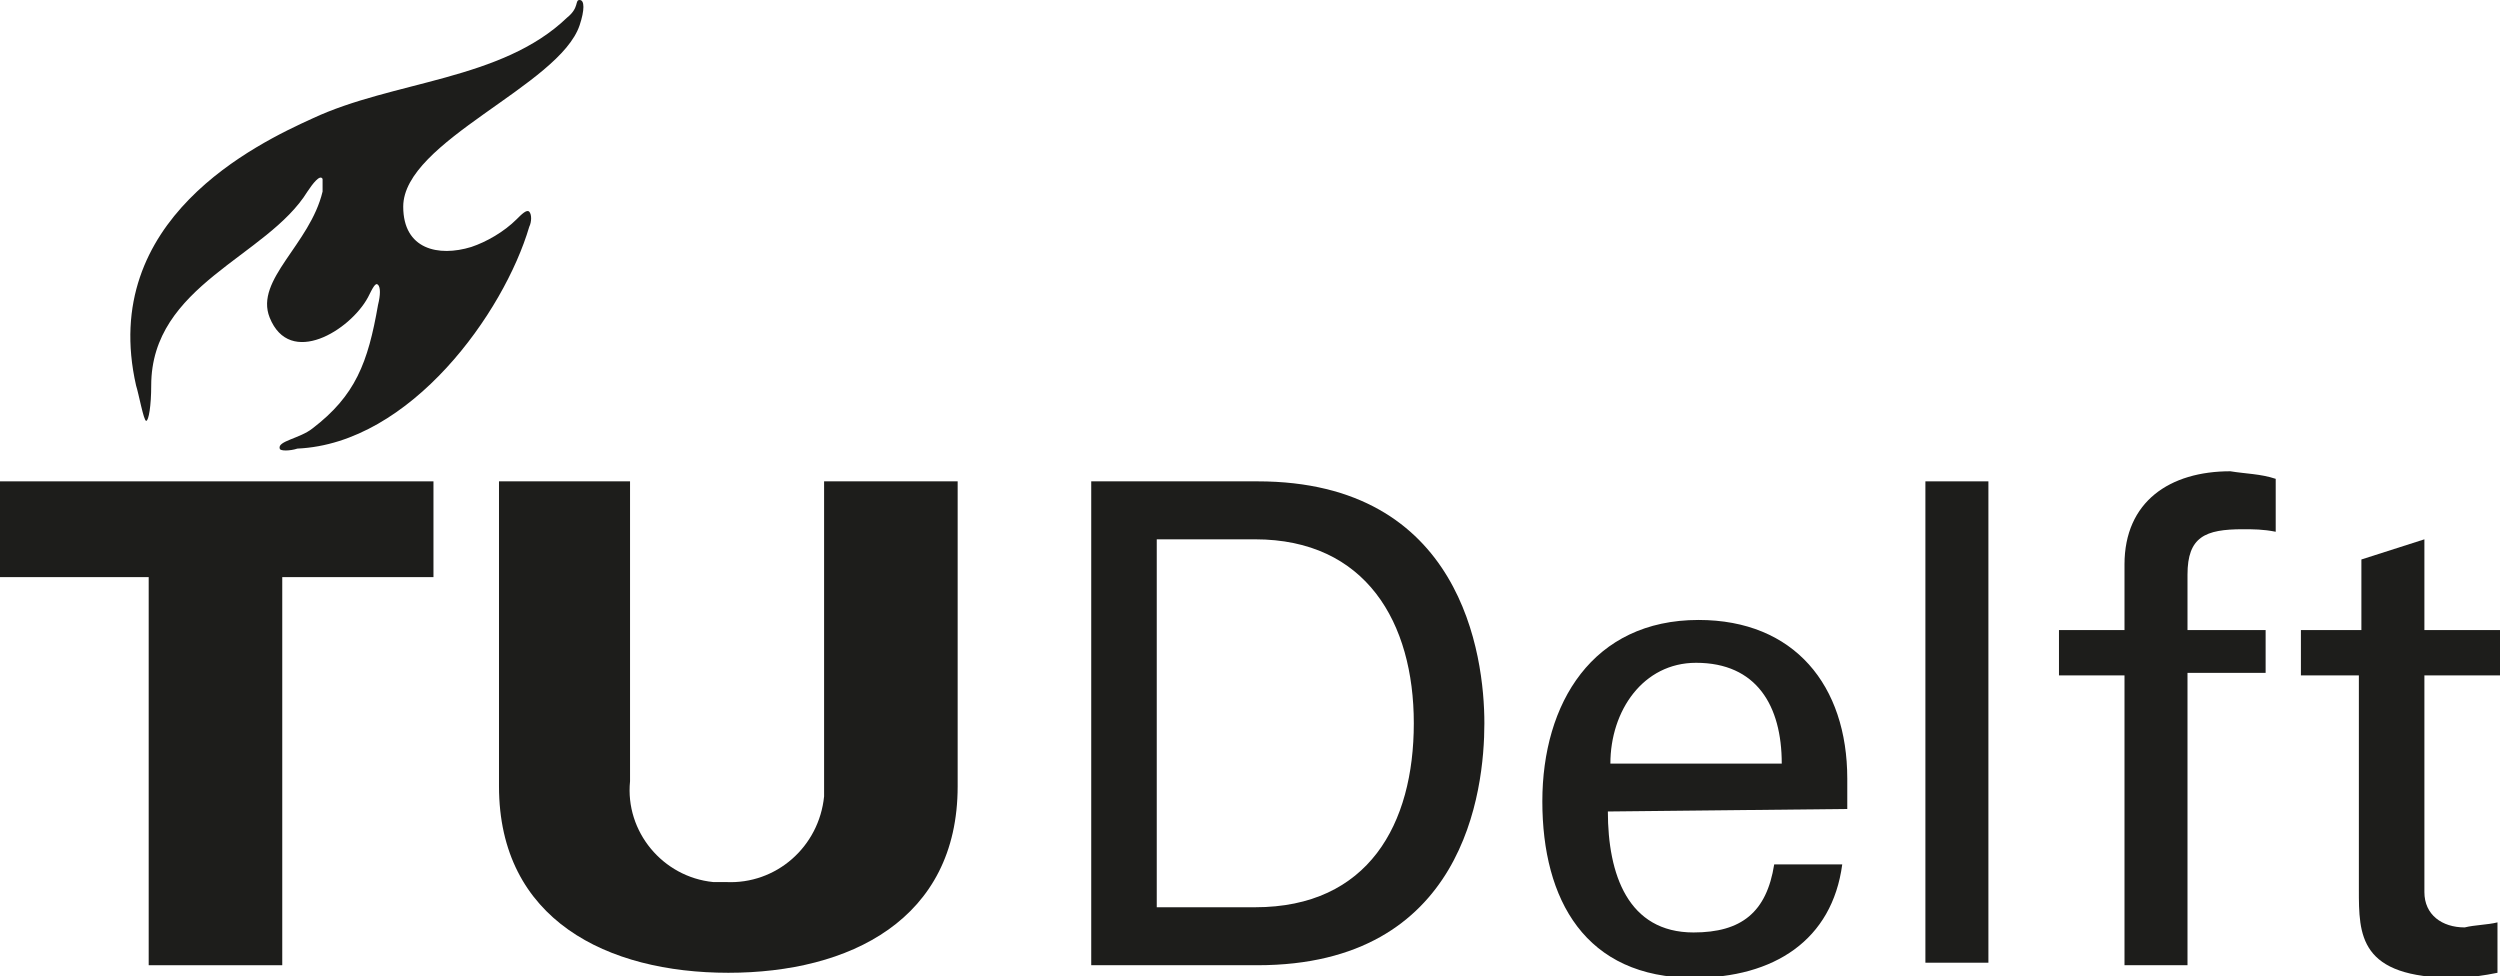
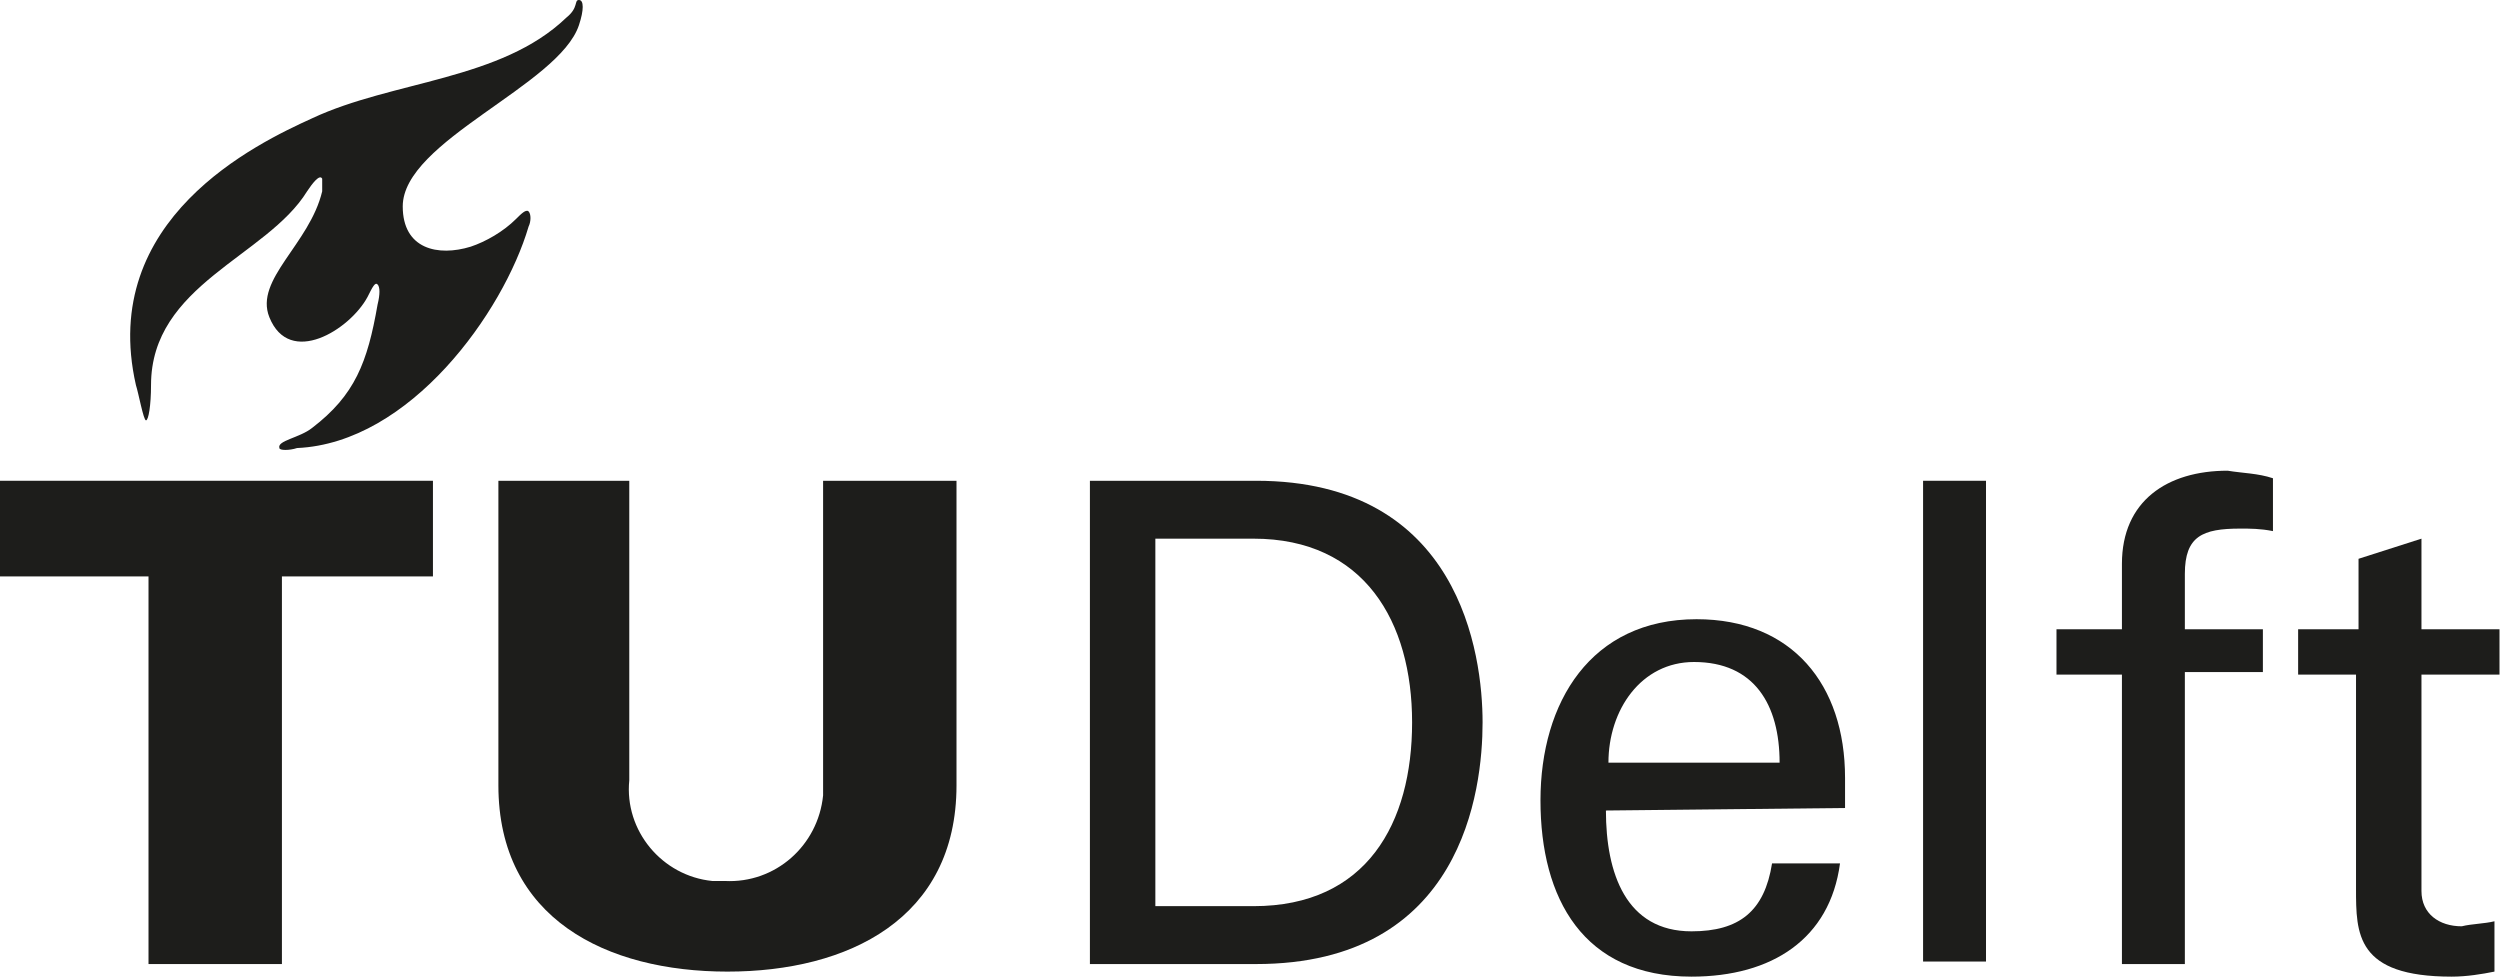
- <svg xmlns="http://www.w3.org/2000/svg" version="1.1" id="Laag_1" x="0px" y="0px" viewBox="0 0 99.2 38.7" style="enable-background:new 0 0 99.2 38.7;" xml:space="preserve">
-   <style type="text/css">
- 	.st0{fill:#1D1D1B;}
- </style>
+ <svg xmlns="http://www.w3.org/2000/svg" version="1.1" id="Laag_1" x="0px" y="0px" style="enable-background:new 0 0 99.2 38.7;" xml:space="preserve" viewBox="0 0 99.32 38.8">
+   <style type="text/css"> 	.st0{fill:#1D1D1B;} </style>
  <g>
    <g id="logo">
      <path class="st0" d="M28.8,35c2,0.1,3.7-1.4,3.9-3.4c0-0.2,0-0.4,0-0.6V19.1H38v12.1c0,5.3-4.3,7.4-9.1,7.4s-9.1-2.1-9.1-7.4V19.1    H25V31c-0.2,2,1.3,3.8,3.3,4C28.4,35,28.6,35,28.8,35z" />
      <polygon class="st0" points="5.9,38.3 11.2,38.3 11.2,22.9 17.2,22.9 17.2,19.1 0,19.1 0,22.9 5.9,22.9   " />
      <path class="st0" d="M18.7,9.8C17.4,10.2,16,9.9,16,8.2c0-2.6,6.2-4.8,7-7.2c0.2-0.6,0.2-1,0-1s0,0.3-0.5,0.7    c-2.6,2.5-6.9,2.5-10.1,4c-2.2,1-8.5,4-7,10.6c0.1,0.3,0.3,1.4,0.4,1.4s0.2-0.6,0.2-1.4c0-4,4.6-5.1,6.2-7.7    c0.2-0.3,0.5-0.7,0.6-0.5c0,0.2,0,0.3,0,0.5c-0.5,2.1-2.7,3.5-2.1,5c0.8,2,3.2,0.5,3.9-0.8c0.2-0.4,0.3-0.6,0.4-0.5s0.1,0.4,0,0.8    c-0.4,2.3-0.9,3.6-2.6,4.9c-0.5,0.4-1.4,0.5-1.3,0.8c0,0.1,0.4,0.1,0.7,0C16.3,17.6,20,12.4,21,9c0.1-0.2,0.1-0.5,0-0.6    s-0.3,0.1-0.5,0.3C20,9.2,19.3,9.6,18.7,9.8z" />
      <path class="st0" d="M63.9,30.3c0-2.1,1.3-4,3.4-4c2.4,0,3.4,1.7,3.4,4H63.9z M73.3,32.1v-1.2c0-3.7-2.1-6.3-5.9-6.3    c-4.2,0-6.2,3.3-6.2,7.2s1.7,7,6,7c3.2,0,5.5-1.5,5.9-4.5h-2.7c-0.3,1.9-1.3,2.7-3.2,2.7c-2.6,0-3.4-2.3-3.4-4.8L73.3,32.1z" />
      <rect x="76.4" y="19.1" class="st0" width="2.5" height="19.1" />
      <path class="st0" d="M86.8,38.3V26.7h3.1V25h-3.1v-2.2c0-1.5,0.7-1.8,2.2-1.8c0.4,0,0.8,0,1.3,0.1V19c-0.6-0.2-1.2-0.2-1.8-0.3    c-2.4,0-4.2,1.2-4.2,3.7V25h-2.6v1.8h2.6v11.5H86.8z" />
      <path class="st0" d="M91.3,25v1.8h2.3v8.5c0,1.8,0,3.5,3.8,3.5c0.6,0,1.2-0.1,1.7-0.2v-2c-0.4,0.1-0.9,0.1-1.3,0.2    c-0.9,0-1.6-0.5-1.6-1.4v-8.6h3.1V25h-3.1v-3.6l-2.5,0.8V25H91.3z" />
      <path class="st0" d="M43.3,38.3h6.6c8.2,0,9-6.9,9-9.6s-0.9-9.6-9-9.6h-6.6V38.3z M45.9,21.4h3.9c4.4,0,6.3,3.3,6.3,7.3    S54.3,36,49.8,36h-3.9L45.9,21.4z" />
    </g>
  </g>
</svg>
